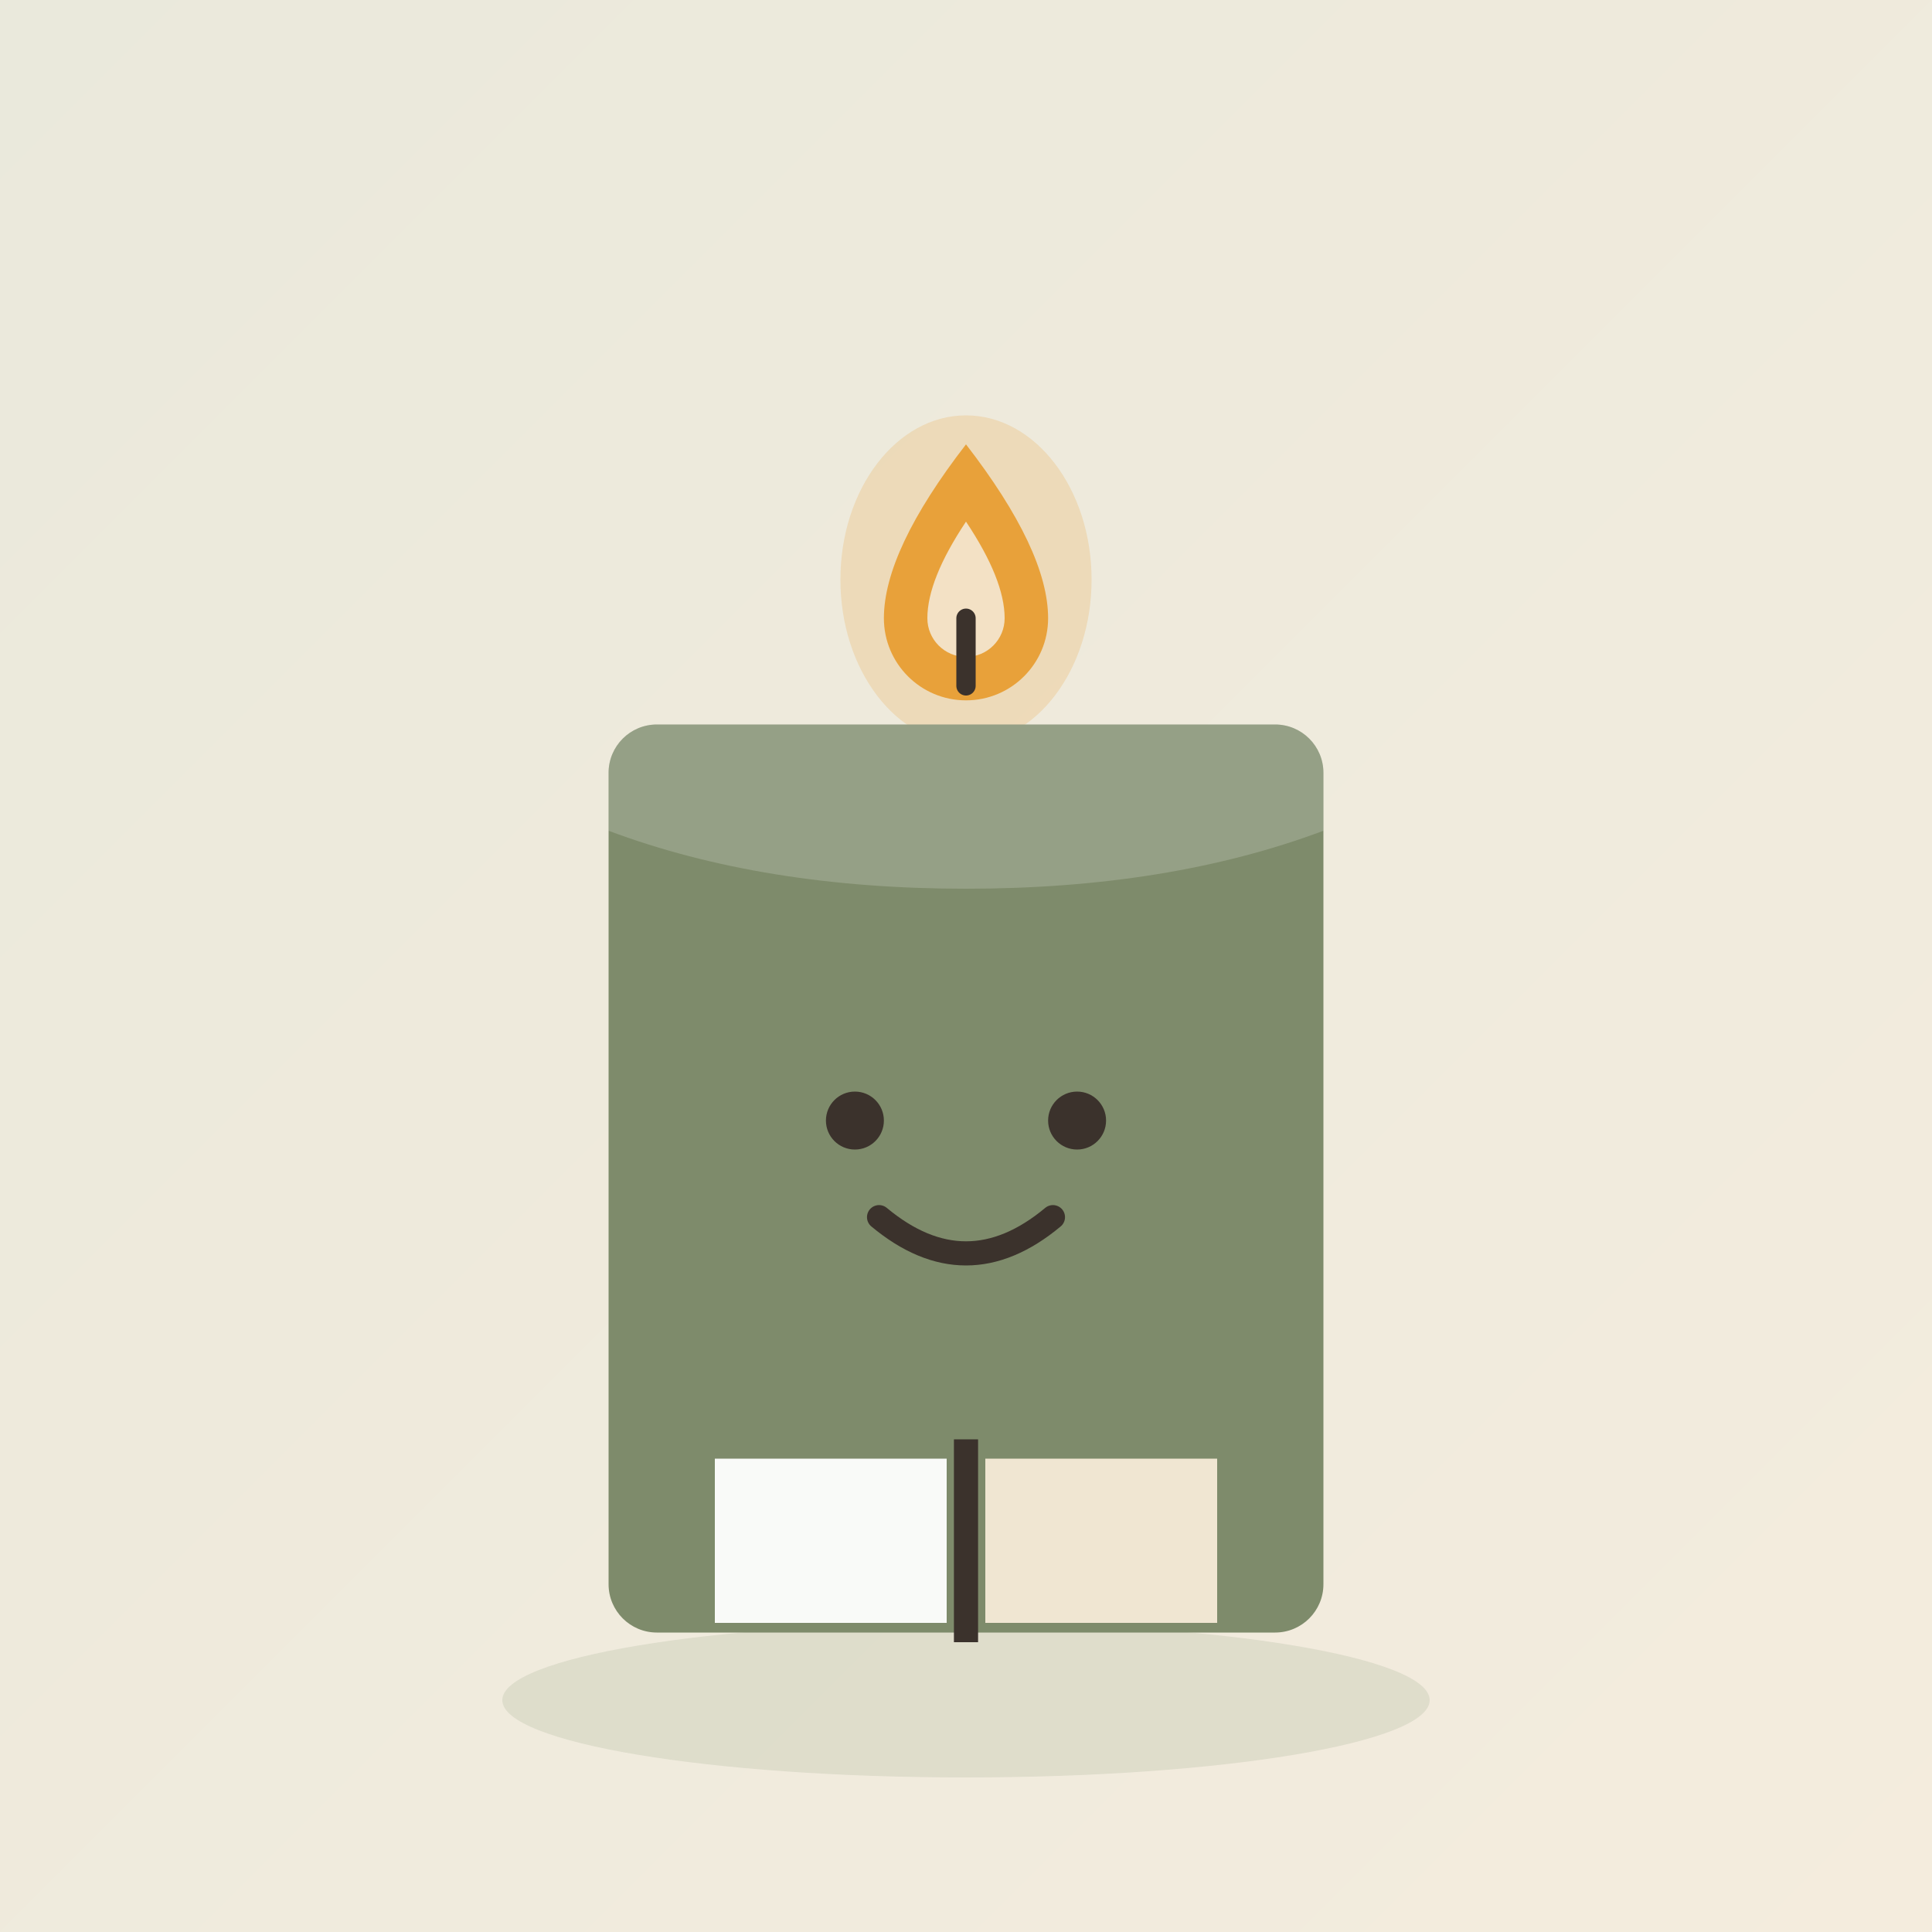
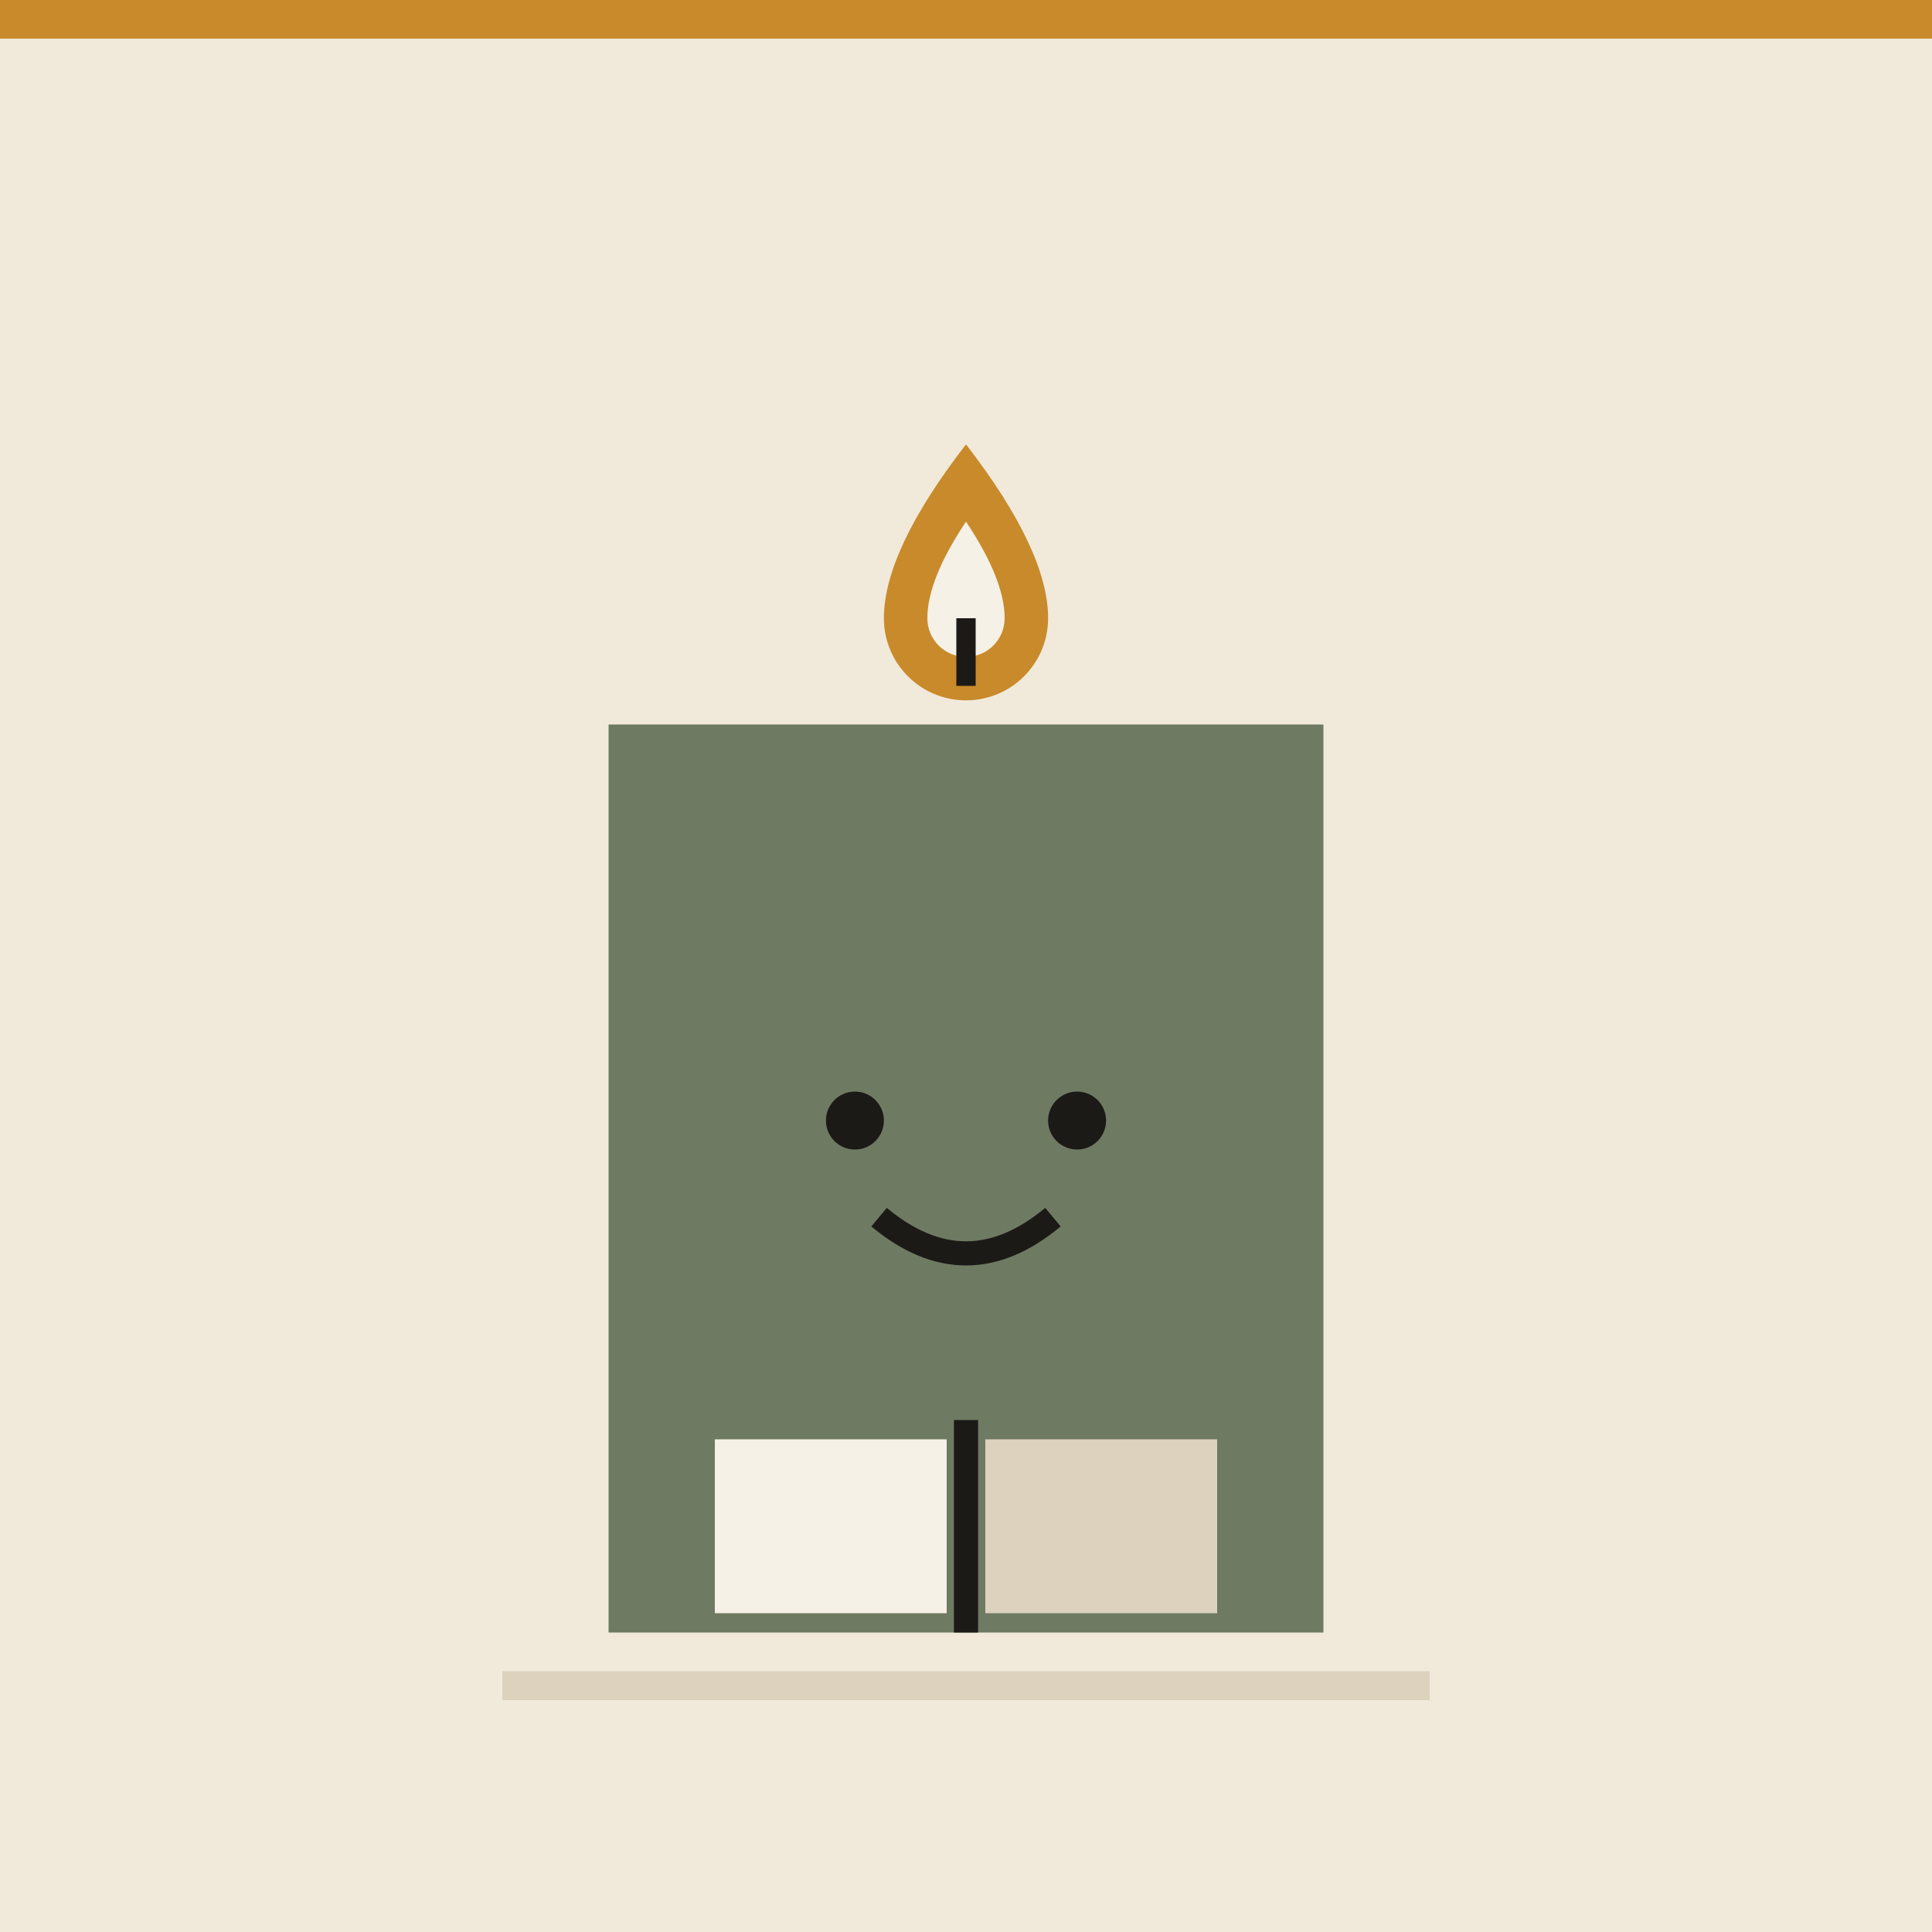
- <svg xmlns="http://www.w3.org/2000/svg" viewBox="0 0 400 400" role="img" aria-label="bookworm placeholder illustration">
-   <defs>
-     <linearGradient id="bg-bookworm" x1="0" y1="0" x2="1" y2="1">
-       <stop offset="0" stop-color="#EAE9DC" />
-       <stop offset="1" stop-color="#F4ECDD" />
-     </linearGradient>
-   </defs>
-   <rect width="400" height="400" fill="url(#bg-bookworm)" />
-   <ellipse cx="200" cy="352" rx="96" ry="16" fill="#8B9A7B" opacity=".18" />
-   <g>
-     <ellipse cx="200" cy="120" rx="26" ry="34" fill="#E8A13A" opacity=".22" />
-     <path d="M200 92 q17 22 17 36 a17 17 0 0 1 -34 0 q0 -14 17 -36 Z" fill="#E8A13A" />
-     <path d="M200 108 q8 12 8 20 a8 8 0 0 1 -16 0 q0 -8 8 -20 Z" fill="#F4ECDD" opacity=".85" />
-   </g>
-   <path d="M200 128 v14" stroke="#3B322C" stroke-width="4" stroke-linecap="round" />
-   <path d="M136 150 h128 a10 10 0 0 1 10 10 v168 a10 10 0 0 1 -10 10 h-128              a10 10 0 0 1 -10 -10 v-168 a10 10 0 0 1 10 -10 Z" fill="#7E8B6B" />
-   <path d="M136 150 h128 a10 10 0 0 1 10 10 v12 q-32 12 -74 12 t-74 -12 v-12              a10 10 0 0 1 10 -10 Z" fill="#fff" opacity=".18" />
-   <g fill="#3B322C">
+ <svg xmlns="http://www.w3.org/2000/svg" viewBox="0 0 400 400" role="img" aria-label="bookworm">
+   <rect width="400" height="400" fill="#F1EADB" />
+   <rect x="0" y="0" width="400" height="8" fill="#C98A2B" />
+   <rect x="104" y="346" width="192" height="6" fill="#DCD2BE" />
+   <path d="M200 92 q17 22 17 36 a17 17 0 0 1 -34 0 q0 -14 17 -36 Z" fill="#C98A2B" />
+   <path d="M200 108 q8 12 8 20 a8 8 0 0 1 -16 0 q0 -8 8 -20 Z" fill="#F6F1E7" />
+   <path d="M200 128 v14" stroke="#1C1A17" stroke-width="4" />
+   <rect x="126" y="150" width="148" height="188" fill="#6E7A62" />
+   <g fill="#1C1A17">
    <circle cx="177" cy="232" r="6" />
    <circle cx="223" cy="232" r="6" />
  </g>
-   <path d="M182 252 q18 15 36 0" stroke="#3B322C" stroke-width="5" fill="none" stroke-linecap="round" />
-   <g transform="translate(200 316)">
-     <path d="M-52 -14 h48 v34 h-48 Z" fill="#fff" opacity=".95" />
-     <path d="M4 -14 h48 v34 H4 Z" fill="#F0E6D2" />
-     <path d="M0 -18 v42" stroke="#3B322C" stroke-width="5" />
+   <path d="M182 252 q18 15 36 0" stroke="#1C1A17" stroke-width="5" fill="none" />
+   <g transform="translate(200 314)">
+     <path d="M-52 -16 h48 v36 h-48 Z" fill="#F6F1E7" />
+     <path d="M4 -16 h48 v36 H4 Z" fill="#DCD2BE" />
+     <path d="M0 -20 v44" stroke="#1C1A17" stroke-width="5" />
  </g>
</svg>
